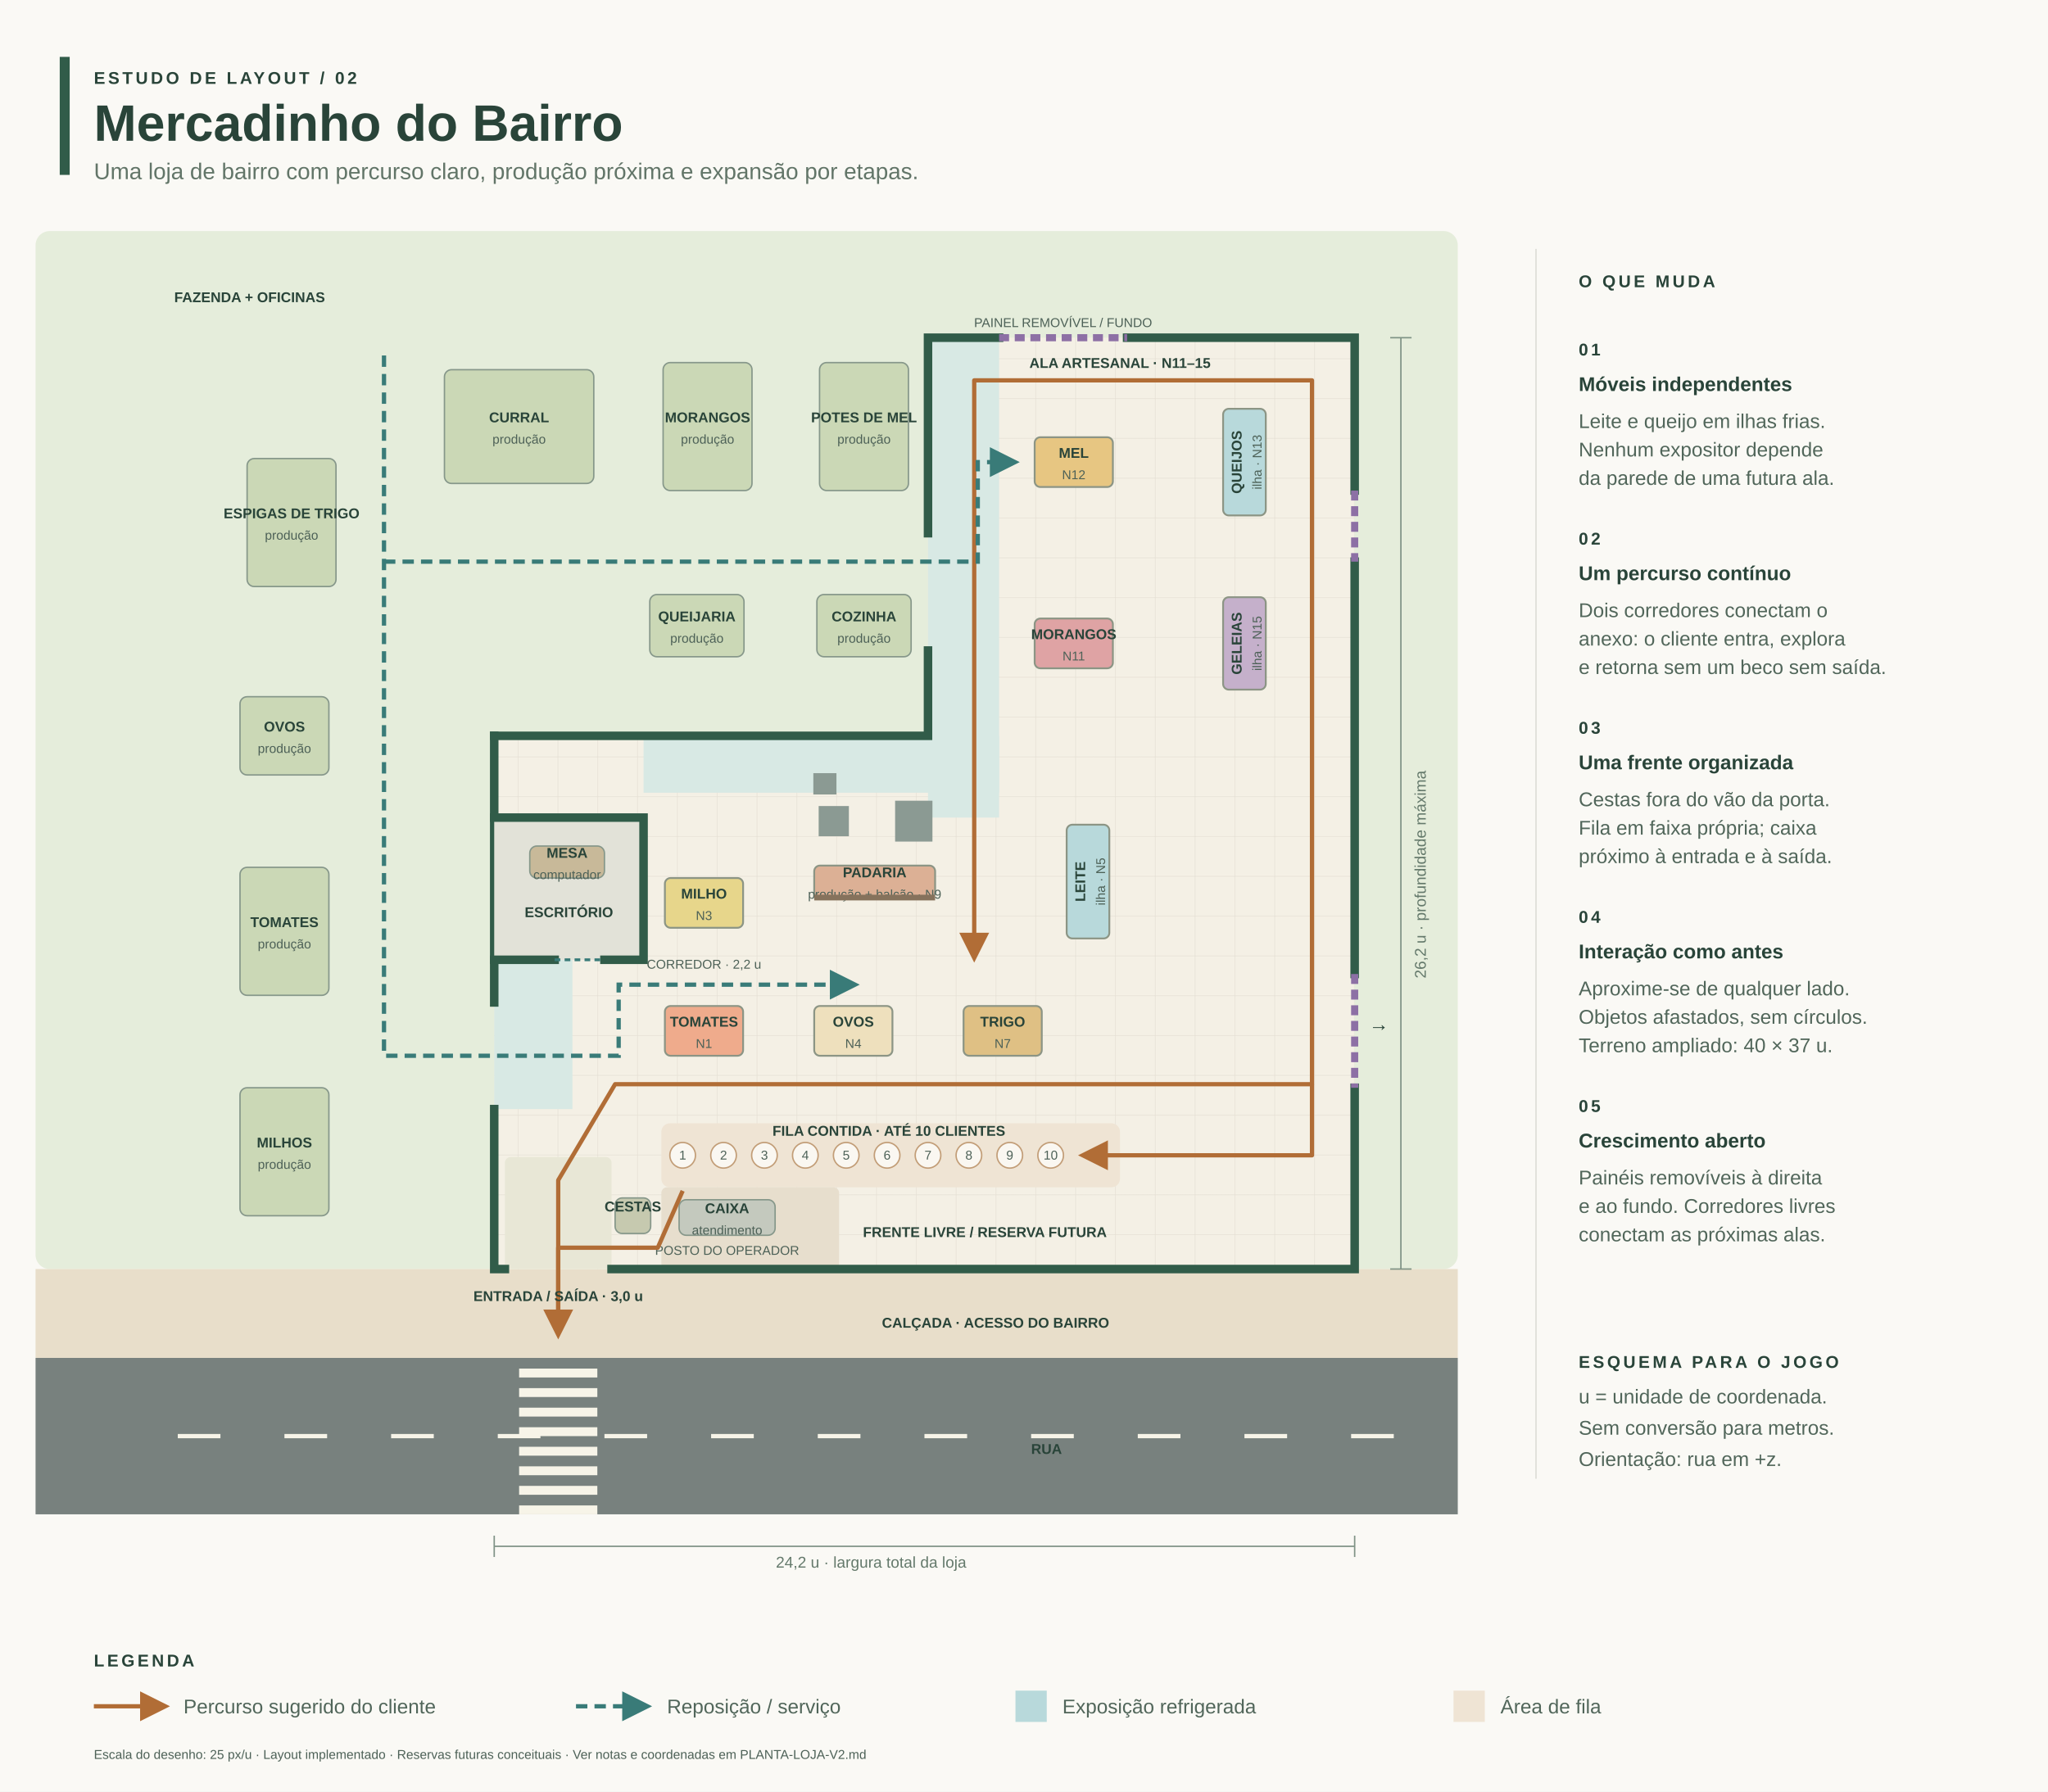
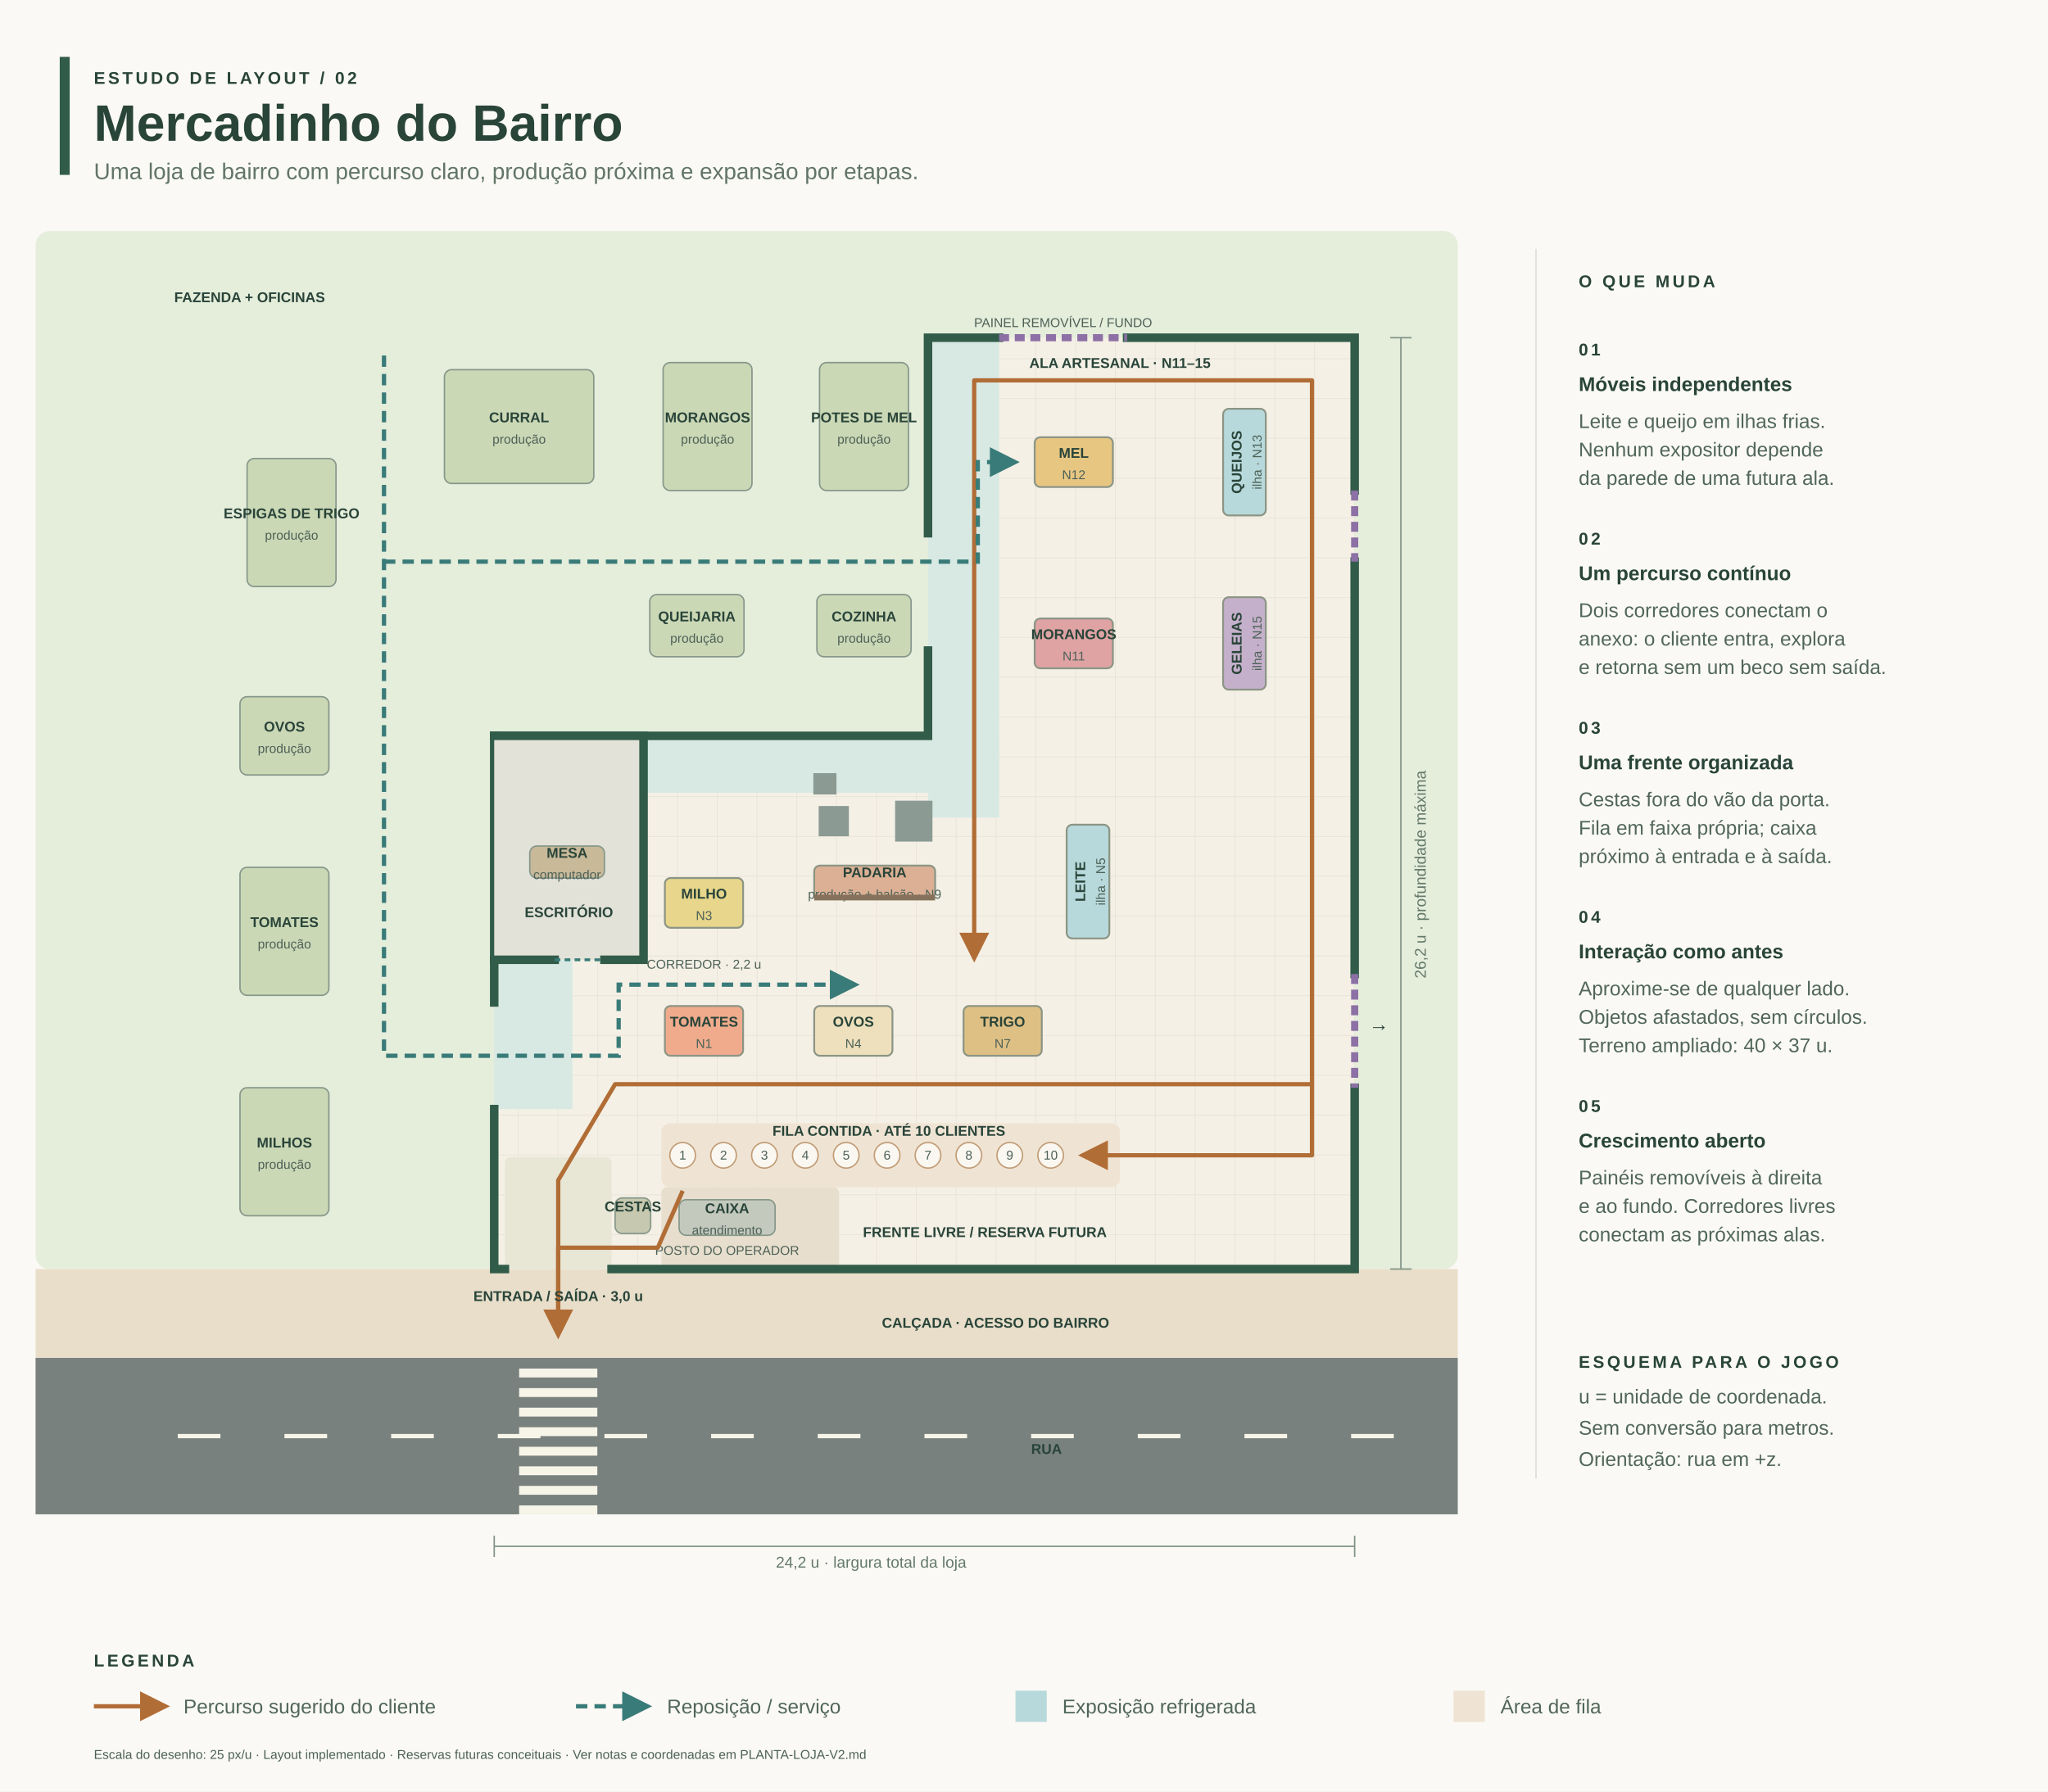
<svg xmlns="http://www.w3.org/2000/svg" width="1440" height="1260" viewBox="0 0 1440 1260" role="img" aria-labelledby="title desc">
  <defs>
    <pattern id="tiles" width="28" height="28" patternUnits="userSpaceOnUse">
      <rect width="28" height="28" fill="#f4f0e5" />
      <path d="M28 0H0V28" fill="none" stroke="#e3ded1" stroke-width="0.65" />
    </pattern>
    <marker id="customerArrow" markerWidth="7" markerHeight="7" refX="5.5" refY="3.5" orient="auto">
      <path d="M0 0L7 3.5L0 7Z" fill="#b16d36" />
    </marker>
    <marker id="staffArrow" markerWidth="7" markerHeight="7" refX="5.5" refY="3.5" orient="auto">
      <path d="M0 0L7 3.5L0 7Z" fill="#397b78" />
    </marker>
  </defs>
  <style>
text{font-family:Arial,sans-serif;fill:#294439}.heading{font-size:36px;font-weight:700}.subtitle{font-size:16px;fill:#627568}.eyebrow{font-size:12px;font-weight:700;letter-spacing:2px}.label{font-size:14px;font-weight:700}.small{font-size:10px;font-weight:700}.tiny{font-size:9px;fill:#4d6157}.note{font-size:14px;fill:#51665a}.wall{fill:none;stroke:#315c49;stroke-width:6;stroke-linecap:square}.customer{fill:none;stroke:#b16d36;stroke-width:3;marker-end:url(#customerArrow);stroke-linejoin:round}.staff{fill:none;stroke:#397b78;stroke-width:3;stroke-dasharray:8 5;marker-end:url(#staffArrow)}.dimension{stroke:#809386;stroke-width:1}.dimtext{font-size:11px;fill:#64796b}
</style>
  <rect width="1440" height="1260" fill="#faf9f5" />
  <rect x="42" y="40" width="7" height="83" fill="#315c49" />
  <text x="66" y="59" class="eyebrow">ESTUDO DE LAYOUT / 02</text>
  <text x="66" y="99" class="heading">Mercadinho do Bairro</text>
  <text x="66" y="126" class="subtitle">Uma loja de bairro com percurso claro, produção próxima e expansão por etapas.</text>
  <rect x="25" y="162.5" width="1000" height="730" fill="#e5eddb" rx="10" />
  <rect x="25" y="892.5" width="1000" height="62.5" fill="#e8deca" />
  <rect x="25" y="955" width="1000" height="110" fill="#78817e" />
  <line x1="125" y1="1010" x2="155" y2="1010" stroke="#f7f4e8" stroke-width="3" />
  <line x1="200" y1="1010" x2="230" y2="1010" stroke="#f7f4e8" stroke-width="3" />
  <line x1="275" y1="1010" x2="305" y2="1010" stroke="#f7f4e8" stroke-width="3" />
  <line x1="350" y1="1010" x2="380" y2="1010" stroke="#f7f4e8" stroke-width="3" />
  <line x1="425" y1="1010" x2="455" y2="1010" stroke="#f7f4e8" stroke-width="3" />
  <line x1="500" y1="1010" x2="530" y2="1010" stroke="#f7f4e8" stroke-width="3" />
  <line x1="575" y1="1010" x2="605" y2="1010" stroke="#f7f4e8" stroke-width="3" />
  <line x1="650" y1="1010" x2="680" y2="1010" stroke="#f7f4e8" stroke-width="3" />
  <line x1="725" y1="1010" x2="755" y2="1010" stroke="#f7f4e8" stroke-width="3" />
  <line x1="800" y1="1010" x2="830" y2="1010" stroke="#f7f4e8" stroke-width="3" />
  <line x1="875" y1="1010" x2="905" y2="1010" stroke="#f7f4e8" stroke-width="3" />
  <line x1="950" y1="1010" x2="980" y2="1010" stroke="#f7f4e8" stroke-width="3" />
  <rect x="365" y="962.5" width="55" height="6.25" fill="#f7f4e8" />
  <rect x="365" y="976.25" width="55" height="6.25" fill="#f7f4e8" />
  <rect x="365" y="990" width="55" height="6.25" fill="#f7f4e8" />
  <rect x="365" y="1003.75" width="55" height="6.25" fill="#f7f4e8" />
  <rect x="365" y="1017.5" width="55" height="6.25" fill="#f7f4e8" />
  <rect x="365" y="1031.25" width="55" height="6.25" fill="#f7f4e8" />
  <rect x="365" y="1045" width="55" height="6.25" fill="#f7f4e8" />
  <rect x="365" y="1058.75" width="55" height="6.25" fill="#f7f4e8" />
  <text x="700" y="933.75" class="small" text-anchor="middle">CALÇADA · ACESSO DO BAIRRO</text>
  <text x="725" y="1022.5" class="small" fill="#ffffff">RUA</text>
  <rect x="168.75" y="610" width="62.5" height="90" fill="#cbd8b6" rx="5" stroke="#86978a" stroke-width="1" />
  <text x="200" y="652" class="small" text-anchor="middle">TOMATES</text>
  <text x="200" y="667" class="tiny" text-anchor="middle">produção</text>
  <rect x="168.75" y="765" width="62.5" height="90" fill="#cbd8b6" rx="5" stroke="#86978a" stroke-width="1" />
  <text x="200" y="807" class="small" text-anchor="middle">MILHOS</text>
  <text x="200" y="822" class="tiny" text-anchor="middle">produção</text>
  <rect x="168.75" y="490" width="62.5" height="55" fill="#cbd8b6" rx="5" stroke="#86978a" stroke-width="1" />
  <text x="200" y="514.5" class="small" text-anchor="middle">OVOS</text>
  <text x="200" y="529.5" class="tiny" text-anchor="middle">produção</text>
  <rect x="312.5" y="260" width="105" height="80" fill="#cbd8b6" rx="5" stroke="#86978a" stroke-width="1" />
  <text x="365" y="297" class="small" text-anchor="middle">CURRAL</text>
  <text x="365" y="312" class="tiny" text-anchor="middle">produção</text>
  <rect x="173.75" y="322.5" width="62.5" height="90" fill="#cbd8b6" rx="5" stroke="#86978a" stroke-width="1" />
  <text x="205" y="364.5" class="small" text-anchor="middle">ESPIGAS DE TRIGO</text>
  <text x="205" y="379.5" class="tiny" text-anchor="middle">produção</text>
  <rect x="466.25" y="255" width="62.5" height="90" fill="#cbd8b6" rx="5" stroke="#86978a" stroke-width="1" />
  <text x="497.5" y="297" class="small" text-anchor="middle">MORANGOS</text>
  <text x="497.5" y="312" class="tiny" text-anchor="middle">produção</text>
  <rect x="576.25" y="255" width="62.5" height="90" fill="#cbd8b6" rx="5" stroke="#86978a" stroke-width="1" />
  <text x="607.5" y="297" class="small" text-anchor="middle">POTES DE MEL</text>
  <text x="607.5" y="312" class="tiny" text-anchor="middle">produção</text>
  <rect x="456.875" y="418.125" width="66.25" height="43.75" fill="#cbd8b6" rx="5" stroke="#86978a" stroke-width="1" />
  <text x="490" y="437" class="small" text-anchor="middle">QUEIJARIA</text>
  <text x="490" y="452" class="tiny" text-anchor="middle">produção</text>
  <rect x="574.375" y="418.125" width="66.25" height="43.75" fill="#cbd8b6" rx="5" stroke="#86978a" stroke-width="1" />
  <text x="607.5" y="437" class="small" text-anchor="middle">COZINHA</text>
  <text x="607.5" y="452" class="tiny" text-anchor="middle">produção</text>
  <text x="122.5" y="212.5" class="small">FAZENDA + OFICINAS</text>
  <path d="M347.5,517.5H652.5V237.5H952.5V892.5H347.5Z" fill="url(#tiles)" />
  <rect x="347.5" y="675" width="55" height="105" fill="#d8e9e4" />
  <rect x="452.5" y="517.5" width="250" height="40" fill="#d8e9e4" />
  <rect x="652.5" y="237.5" width="50" height="337.5" fill="#d8e9e4" />
  <rect x="355" y="813.75" width="75" height="78.75" fill="#e8e7d6" rx="4" />
  <rect x="465" y="790" width="322.5" height="45" fill="#efe4d4" rx="6" />
  <rect x="465" y="835" width="125" height="57.5" fill="#e7decd" rx="4" />
  <path d="M347.5,517.5 L652.5,517.5 L652.5,457.5" class="wall" />
  <path d="M652.5,375 L652.5,237.5 L702.5,237.5" class="wall" />
  <path d="M792.5,237.5 L952.5,237.5 L952.5,345" class="wall" />
  <path d="M952.5,395 L952.5,685" class="wall" />
  <path d="M952.5,765 L952.5,892.5 L430,892.5" class="wall" />
  <line x1="702.5" y1="237.5" x2="792.5" y2="237.5" stroke="#8d70a5" stroke-width="5" stroke-dasharray="7 4" />
  <line x1="952.5" y1="345" x2="952.5" y2="395" stroke="#8d70a5" stroke-width="5" stroke-dasharray="7 4" />
  <line x1="952.5" y1="685" x2="952.5" y2="765" stroke="#8d70a5" stroke-width="5" stroke-dasharray="7 4" />
  <text x="747.5" y="230" class="tiny" text-anchor="middle">PAINEL REMOVÍVEL / FUNDO</text>
  <text x="962.5" y="725" class="label">→</text>
  <path d="M355,892.5 L347.5,892.5 L347.5,780" class="wall" />
  <path d="M347.5,705 L347.5,517.5" class="wall" />
-   <rect x="347.5" y="575" width="105" height="100" fill="#e2e2d8" />
-   <path d="M347.5,575 L452.5,575 L452.5,675 L425,675" class="wall" />
+   <rect x="347.5" y="517.5" width="105" height="157.5" fill="#e2e2d8" />
+   <path d="M347.5,517.5 L452.5,517.5 L452.5,675 L425,675" class="wall" />
  <path d="M390,675 L347.5,675" class="wall" />
  <rect x="372.5" y="595" width="52.5" height="22.5" fill="#c8b999" rx="5" stroke="#86978a" stroke-width="1" />
  <text x="398.75" y="603.25" class="small" text-anchor="middle">MESA</text>
  <text x="398.75" y="618.25" class="tiny" text-anchor="middle">computador</text>
  <text x="400" y="645" class="small" text-anchor="middle">ESCRITÓRIO</text>
  <line x1="390" y1="675" x2="425" y2="675" stroke="#397b78" stroke-width="2" stroke-dasharray="4 3" />
  <rect x="467.5" y="707.5" width="55" height="35" fill="#efab8c" rx="4" stroke="#8c9585" stroke-width="1.3" />
  <text x="495" y="722" class="small" text-anchor="middle">TOMATES</text>
  <text x="495" y="737" class="tiny" text-anchor="middle">N1</text>
  <rect x="467.5" y="617.5" width="55" height="35" fill="#e7d68b" rx="4" stroke="#8c9585" stroke-width="1.3" />
  <text x="495" y="632" class="small" text-anchor="middle">MILHO</text>
  <text x="495" y="647" class="tiny" text-anchor="middle">N3</text>
  <rect x="572.5" y="707.5" width="55" height="35" fill="#eee0bd" rx="4" stroke="#8c9585" stroke-width="1.3" />
  <text x="600" y="722" class="small" text-anchor="middle">OVOS</text>
  <text x="600" y="737" class="tiny" text-anchor="middle">N4</text>
  <rect x="677.5" y="707.5" width="55" height="35" fill="#dfc084" rx="4" stroke="#8c9585" stroke-width="1.3" />
  <text x="705" y="722" class="small" text-anchor="middle">TRIGO</text>
  <text x="705" y="737" class="tiny" text-anchor="middle">N7</text>
  <rect x="572.5" y="608.75" width="85" height="22.5" fill="#dcb095" rx="4" stroke="#8c9585" stroke-width="1.3" />
  <text x="615" y="617" class="small" text-anchor="middle">PADARIA</text>
  <text x="615" y="632" class="tiny" text-anchor="middle">produção + balcão · N9</text>
  <rect x="750" y="580" width="30" height="80" fill="#b8d9db" rx="4" stroke="#8c9585" stroke-width="1.3" />
  <g transform="translate(765,620) rotate(-90)">
    <text x="0" y="-2" class="small" text-anchor="middle">LEITE</text>
    <text x="0" y="12" class="tiny" text-anchor="middle">ilha · N5</text>
  </g>
  <rect x="727.5" y="435" width="55" height="35" fill="#dfa3a4" rx="4" stroke="#8c9585" stroke-width="1.3" />
  <text x="755" y="449.5" class="small" text-anchor="middle">MORANGOS</text>
  <text x="755" y="464.5" class="tiny" text-anchor="middle">N11</text>
  <rect x="727.5" y="307.5" width="55" height="35" fill="#e7c682" rx="4" stroke="#8c9585" stroke-width="1.3" />
  <text x="755" y="322" class="small" text-anchor="middle">MEL</text>
  <text x="755" y="337" class="tiny" text-anchor="middle">N12</text>
  <rect x="860" y="287.5" width="30" height="75" fill="#b8d9db" rx="4" stroke="#8c9585" stroke-width="1.3" />
  <g transform="translate(875,325) rotate(-90)">
    <text x="0" y="-2" class="small" text-anchor="middle">QUEIJOS</text>
    <text x="0" y="12" class="tiny" text-anchor="middle">ilha · N13</text>
  </g>
  <rect x="860" y="420" width="30" height="65" fill="#c5b0cb" rx="4" stroke="#8c9585" stroke-width="1.3" />
  <g transform="translate(875,452.5) rotate(-90)">
    <text x="0" y="-2" class="small" text-anchor="middle">GELEIAS</text>
    <text x="0" y="12" class="tiny" text-anchor="middle">ilha · N15</text>
  </g>
  <rect x="571.875" y="543.75" width="16.25" height="15" fill="#8b9a93" />
  <rect x="575.625" y="566.875" width="21.25" height="21.25" fill="#8b9a93" />
  <rect x="629.375" y="563.125" width="26.25" height="28.75" fill="#8b9a93" />
  <line x1="572.5" y1="631.25" x2="657.5" y2="631.25" stroke="#86725c" stroke-width="4" />
  <rect x="432.5" y="842.5" width="25" height="25" fill="#c6c9af" rx="5" stroke="#86978a" stroke-width="1" />
  <text x="445" y="852" class="small" text-anchor="middle">CESTAS</text>
  <rect x="477.5" y="843.75" width="67.5" height="25" fill="#c4c9be" rx="5" stroke="#86978a" stroke-width="1" />
  <text x="511.25" y="853.25" class="small" text-anchor="middle">CAIXA</text>
  <text x="511.25" y="868.25" class="tiny" text-anchor="middle">atendimento</text>
  <text x="511.25" y="882.5" class="tiny" text-anchor="middle">POSTO DO OPERADOR</text>
  <circle cx="480" cy="812.5" r="9" fill="#faf7f1" stroke="#c29d77" />
  <text x="480" y="815.5" class="tiny" text-anchor="middle">1</text>
  <circle cx="508.75" cy="812.5" r="9" fill="#faf7f1" stroke="#c29d77" />
  <text x="508.75" y="815.5" class="tiny" text-anchor="middle">2</text>
  <circle cx="537.5" cy="812.5" r="9" fill="#faf7f1" stroke="#c29d77" />
  <text x="537.5" y="815.5" class="tiny" text-anchor="middle">3</text>
  <circle cx="566.25" cy="812.5" r="9" fill="#faf7f1" stroke="#c29d77" />
  <text x="566.25" y="815.5" class="tiny" text-anchor="middle">4</text>
  <circle cx="595" cy="812.5" r="9" fill="#faf7f1" stroke="#c29d77" />
  <text x="595" y="815.5" class="tiny" text-anchor="middle">5</text>
  <circle cx="623.75" cy="812.5" r="9" fill="#faf7f1" stroke="#c29d77" />
  <text x="623.75" y="815.5" class="tiny" text-anchor="middle">6</text>
  <circle cx="652.5" cy="812.5" r="9" fill="#faf7f1" stroke="#c29d77" />
  <text x="652.5" y="815.5" class="tiny" text-anchor="middle">7</text>
  <circle cx="681.25" cy="812.5" r="9" fill="#faf7f1" stroke="#c29d77" />
  <text x="681.25" y="815.5" class="tiny" text-anchor="middle">8</text>
  <circle cx="710" cy="812.5" r="9" fill="#faf7f1" stroke="#c29d77" />
  <text x="710" y="815.5" class="tiny" text-anchor="middle">9</text>
  <circle cx="738.75" cy="812.5" r="9" fill="#faf7f1" stroke="#c29d77" />
  <text x="738.75" y="815.5" class="tiny" text-anchor="middle">10</text>
  <text x="625" y="798.75" class="small" text-anchor="middle">FILA CONTIDA · ATÉ 10 CLIENTES</text>
  <text x="692.5" y="870" class="small" text-anchor="middle">FRENTE LIVRE / RESERVA FUTURA</text>
  <text x="787.5" y="258.75" class="small" text-anchor="middle">ALA ARTESANAL · N11–15</text>
  <path d="M392.5,937.5 L392.5,830 L432.5,762.5 L922.5,762.5 L922.5,267.5 L685,267.5 L685,672.5" class="customer" />
  <path d="M922.5,762.5 L922.5,812.5 L762.5,812.5" class="customer" />
  <path d="M480,837.5 L462.5,877.5 L392.5,877.5 L392.5,937.5" class="customer" />
  <path d="M270,250 L270,742.5 L375,742.5 L435,742.5 L435,692.5 L600,692.5" class="staff" />
  <path d="M270,395 L687.5,395 L687.5,325 L712.5,325" class="staff" />
  <text x="495" y="681.25" class="tiny" text-anchor="middle">CORREDOR · 2,2 u</text>
  <text x="392.5" y="915" class="small" text-anchor="middle">ENTRADA / SAÍDA · 3,0 u</text>
  <line x1="347.5" y1="1087.5" x2="952.5" y2="1087.5" class="dimension" />
  <line x1="347.5" y1="1080" x2="347.5" y2="1095" class="dimension" />
  <line x1="952.5" y1="1080" x2="952.5" y2="1095" class="dimension" />
  <text x="612.5" y="1102.5" class="dimtext" text-anchor="middle">24,2 u · largura total da loja</text>
  <line x1="985" y1="237.5" x2="985" y2="892.5" class="dimension" />
  <line x1="977.5" y1="237.5" x2="992.5" y2="237.5" class="dimension" />
  <line x1="977.5" y1="892.5" x2="992.5" y2="892.5" class="dimension" />
  <text transform="translate(1002.5,615) rotate(-90)" class="dimtext" text-anchor="middle">26,2 u · profundidade máxima</text>
  <line x1="1080" y1="175" x2="1080" y2="1040" stroke="#dedfd7" />
  <text x="1110" y="202" class="eyebrow">O QUE MUDA</text>
  <text x="1110" y="250" class="eyebrow">01</text>
  <text x="1110" y="275" class="label">Móveis independentes</text>
  <text x="1110" y="301" class="note">Leite e queijo em ilhas frias.</text>
  <text x="1110" y="321" class="note">Nenhum expositor depende</text>
  <text x="1110" y="341" class="note">da parede de uma futura ala.</text>
  <text x="1110" y="383" class="eyebrow">02</text>
  <text x="1110" y="408" class="label">Um percurso contínuo</text>
  <text x="1110" y="434" class="note">Dois corredores conectam o</text>
  <text x="1110" y="454" class="note">anexo: o cliente entra, explora</text>
  <text x="1110" y="474" class="note">e retorna sem um beco sem saída.</text>
  <text x="1110" y="516" class="eyebrow">03</text>
  <text x="1110" y="541" class="label">Uma frente organizada</text>
  <text x="1110" y="567" class="note">Cestas fora do vão da porta.</text>
  <text x="1110" y="587" class="note">Fila em faixa própria; caixa</text>
  <text x="1110" y="607" class="note">próximo à entrada e à saída.</text>
  <text x="1110" y="649" class="eyebrow">04</text>
  <text x="1110" y="674" class="label">Interação como antes</text>
  <text x="1110" y="700" class="note">Aproxime-se de qualquer lado.</text>
  <text x="1110" y="720" class="note">Objetos afastados, sem círculos.</text>
  <text x="1110" y="740" class="note">Terreno ampliado: 40 × 37 u.</text>
  <text x="1110" y="782" class="eyebrow">05</text>
  <text x="1110" y="807" class="label">Crescimento aberto</text>
  <text x="1110" y="833" class="note">Painéis removíveis à direita</text>
  <text x="1110" y="853" class="note">e ao fundo. Corredores livres</text>
  <text x="1110" y="873" class="note">conectam as próximas alas.</text>
  <text x="1110" y="962" class="eyebrow">ESQUEMA PARA O JOGO</text>
  <text x="1110" y="987" class="note">u = unidade de coordenada.</text>
  <text x="1110" y="1009" class="note">Sem conversão para metros.</text>
  <text x="1110" y="1031" class="note">Orientação: rua em +z.</text>
  <text x="66" y="1172" class="eyebrow">LEGENDA</text>
  <path d="M66 1200H115" class="customer" />
  <text x="129" y="1205" class="note">Percurso sugerido do cliente</text>
  <path d="M405 1200H454" class="staff" />
  <text x="469" y="1205" class="note">Reposição / serviço</text>
  <rect x="714" y="1189" width="22" height="22" fill="#b8d9db" />
  <text x="747" y="1205" class="note">Exposição refrigerada</text>
  <rect x="1022" y="1189" width="22" height="22" fill="#efe4d4" />
  <text x="1055" y="1205" class="note">Área de fila</text>
  <text x="66" y="1237" class="tiny">Escala do desenho: 25 px/u · Layout implementado · Reservas futuras conceituais · Ver notas e coordenadas em PLANTA-LOJA-V2.md</text>
</svg>
